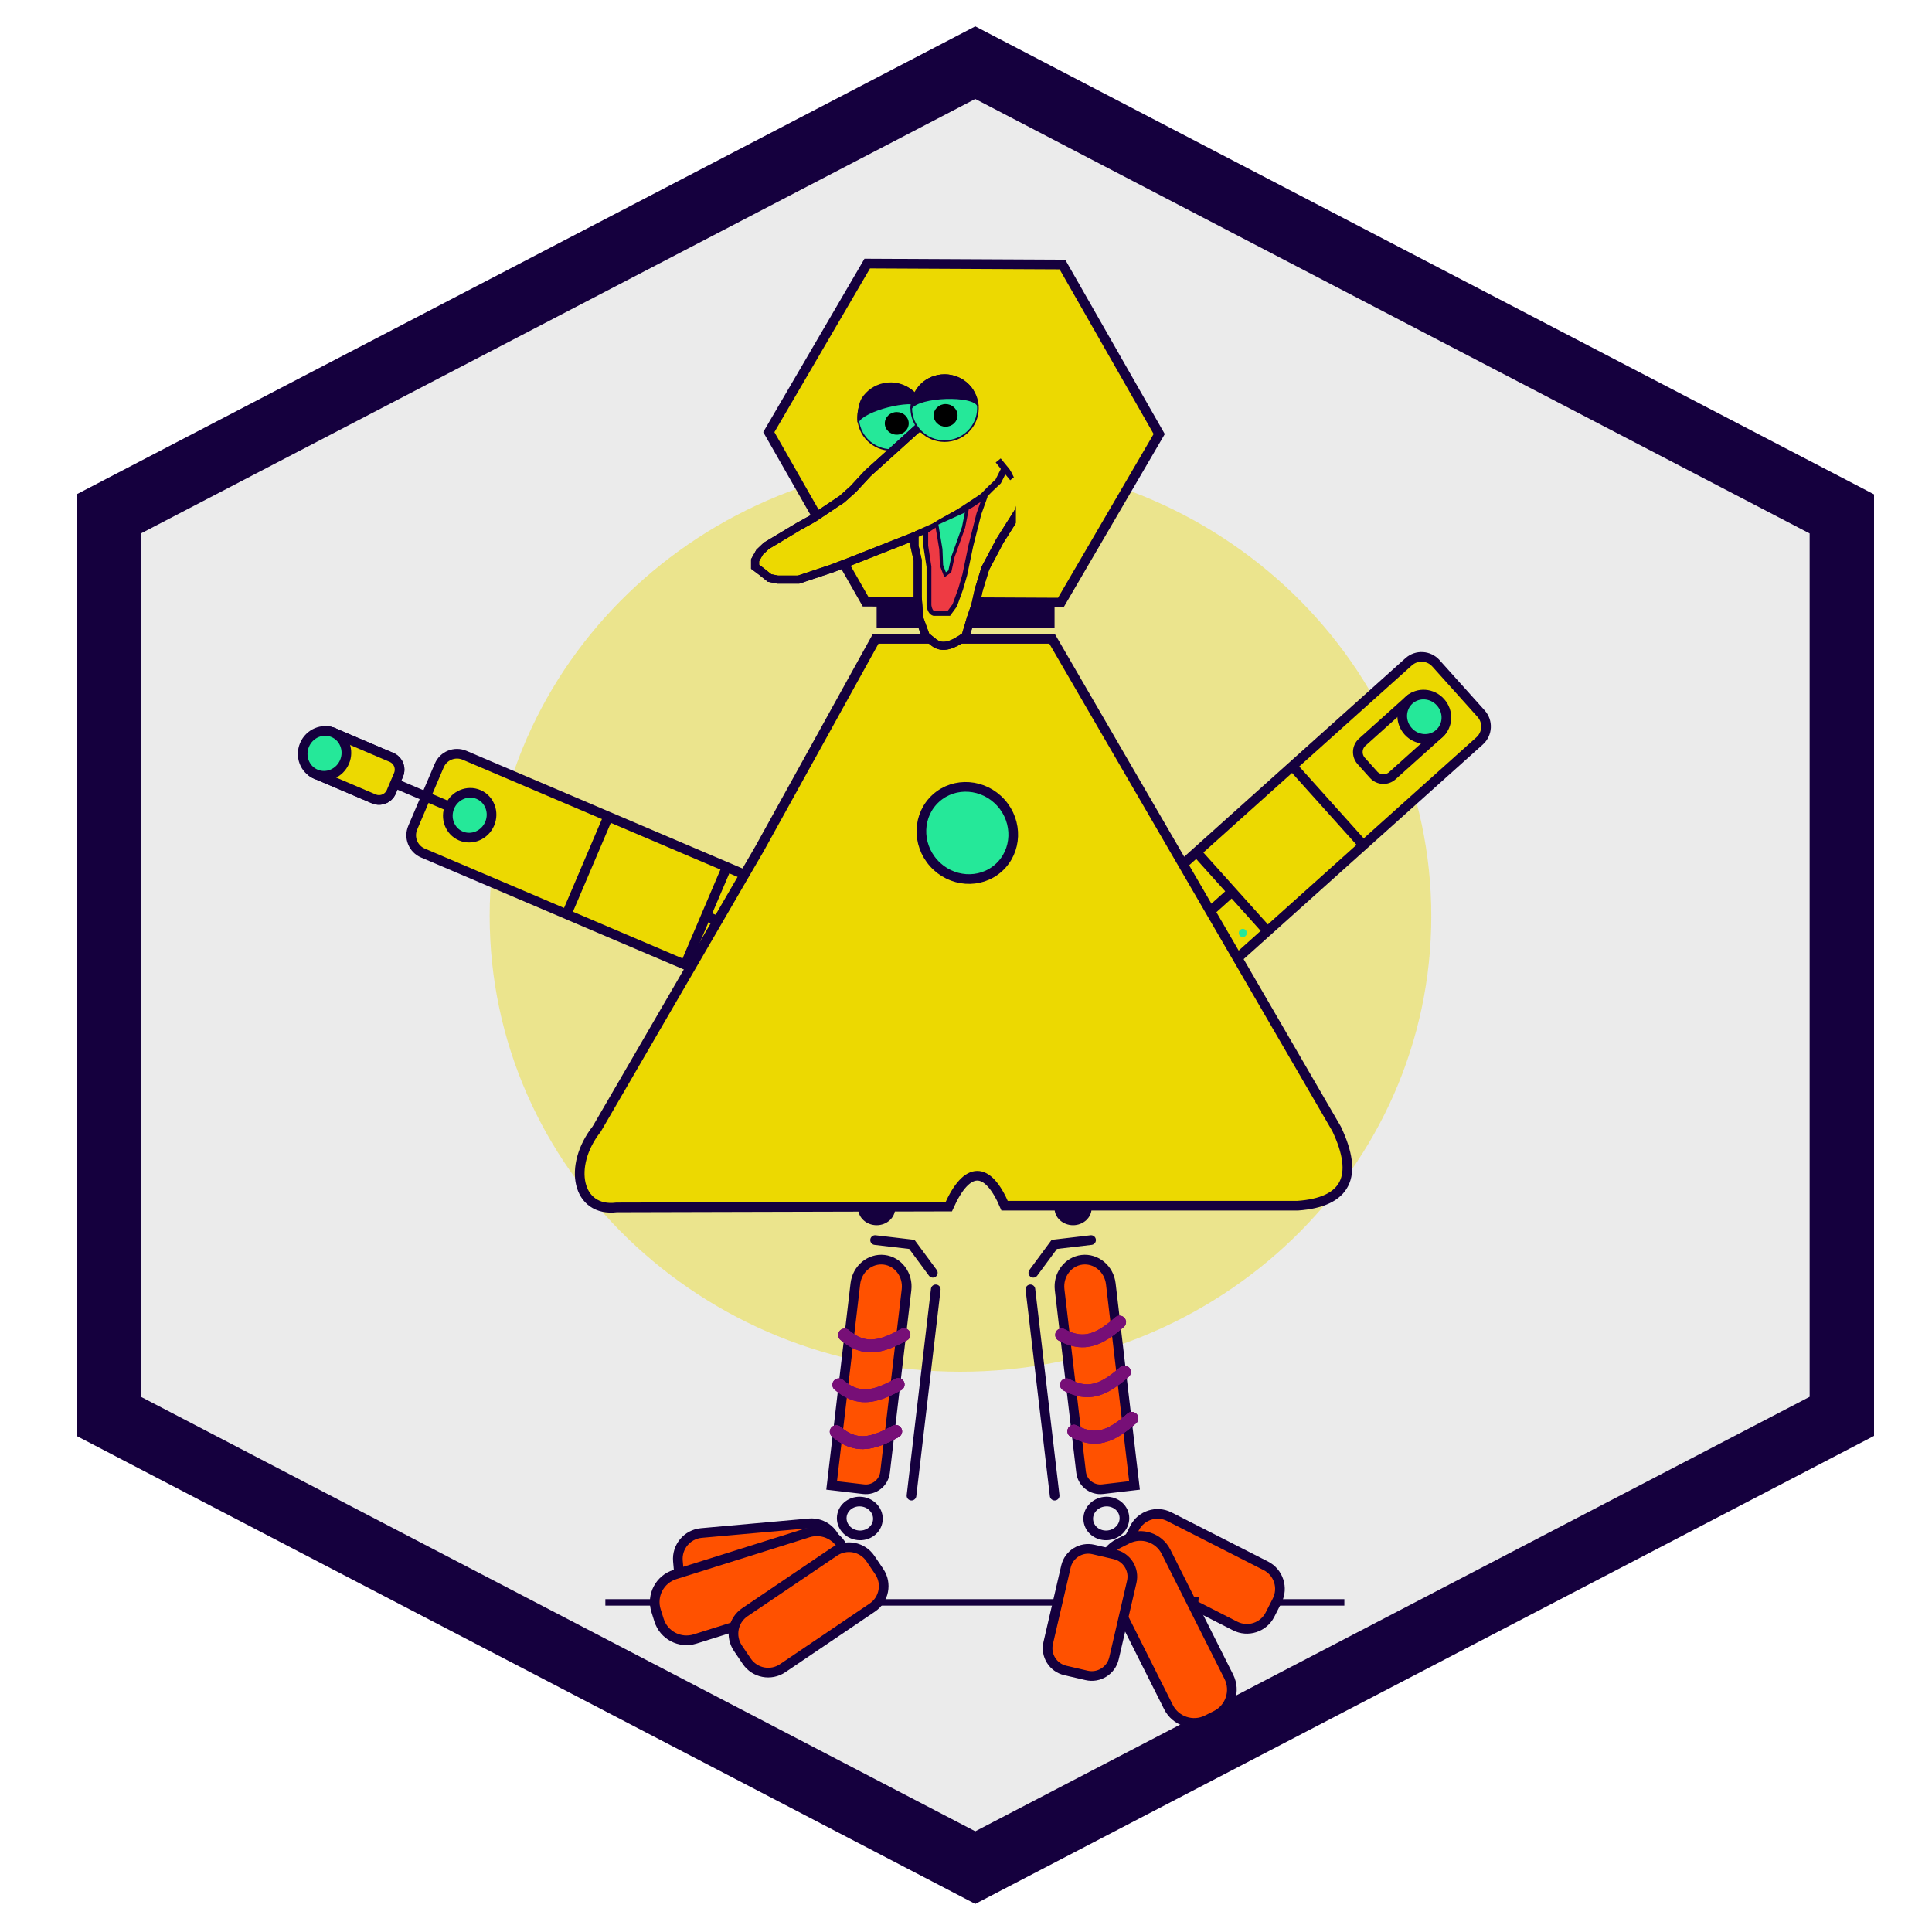
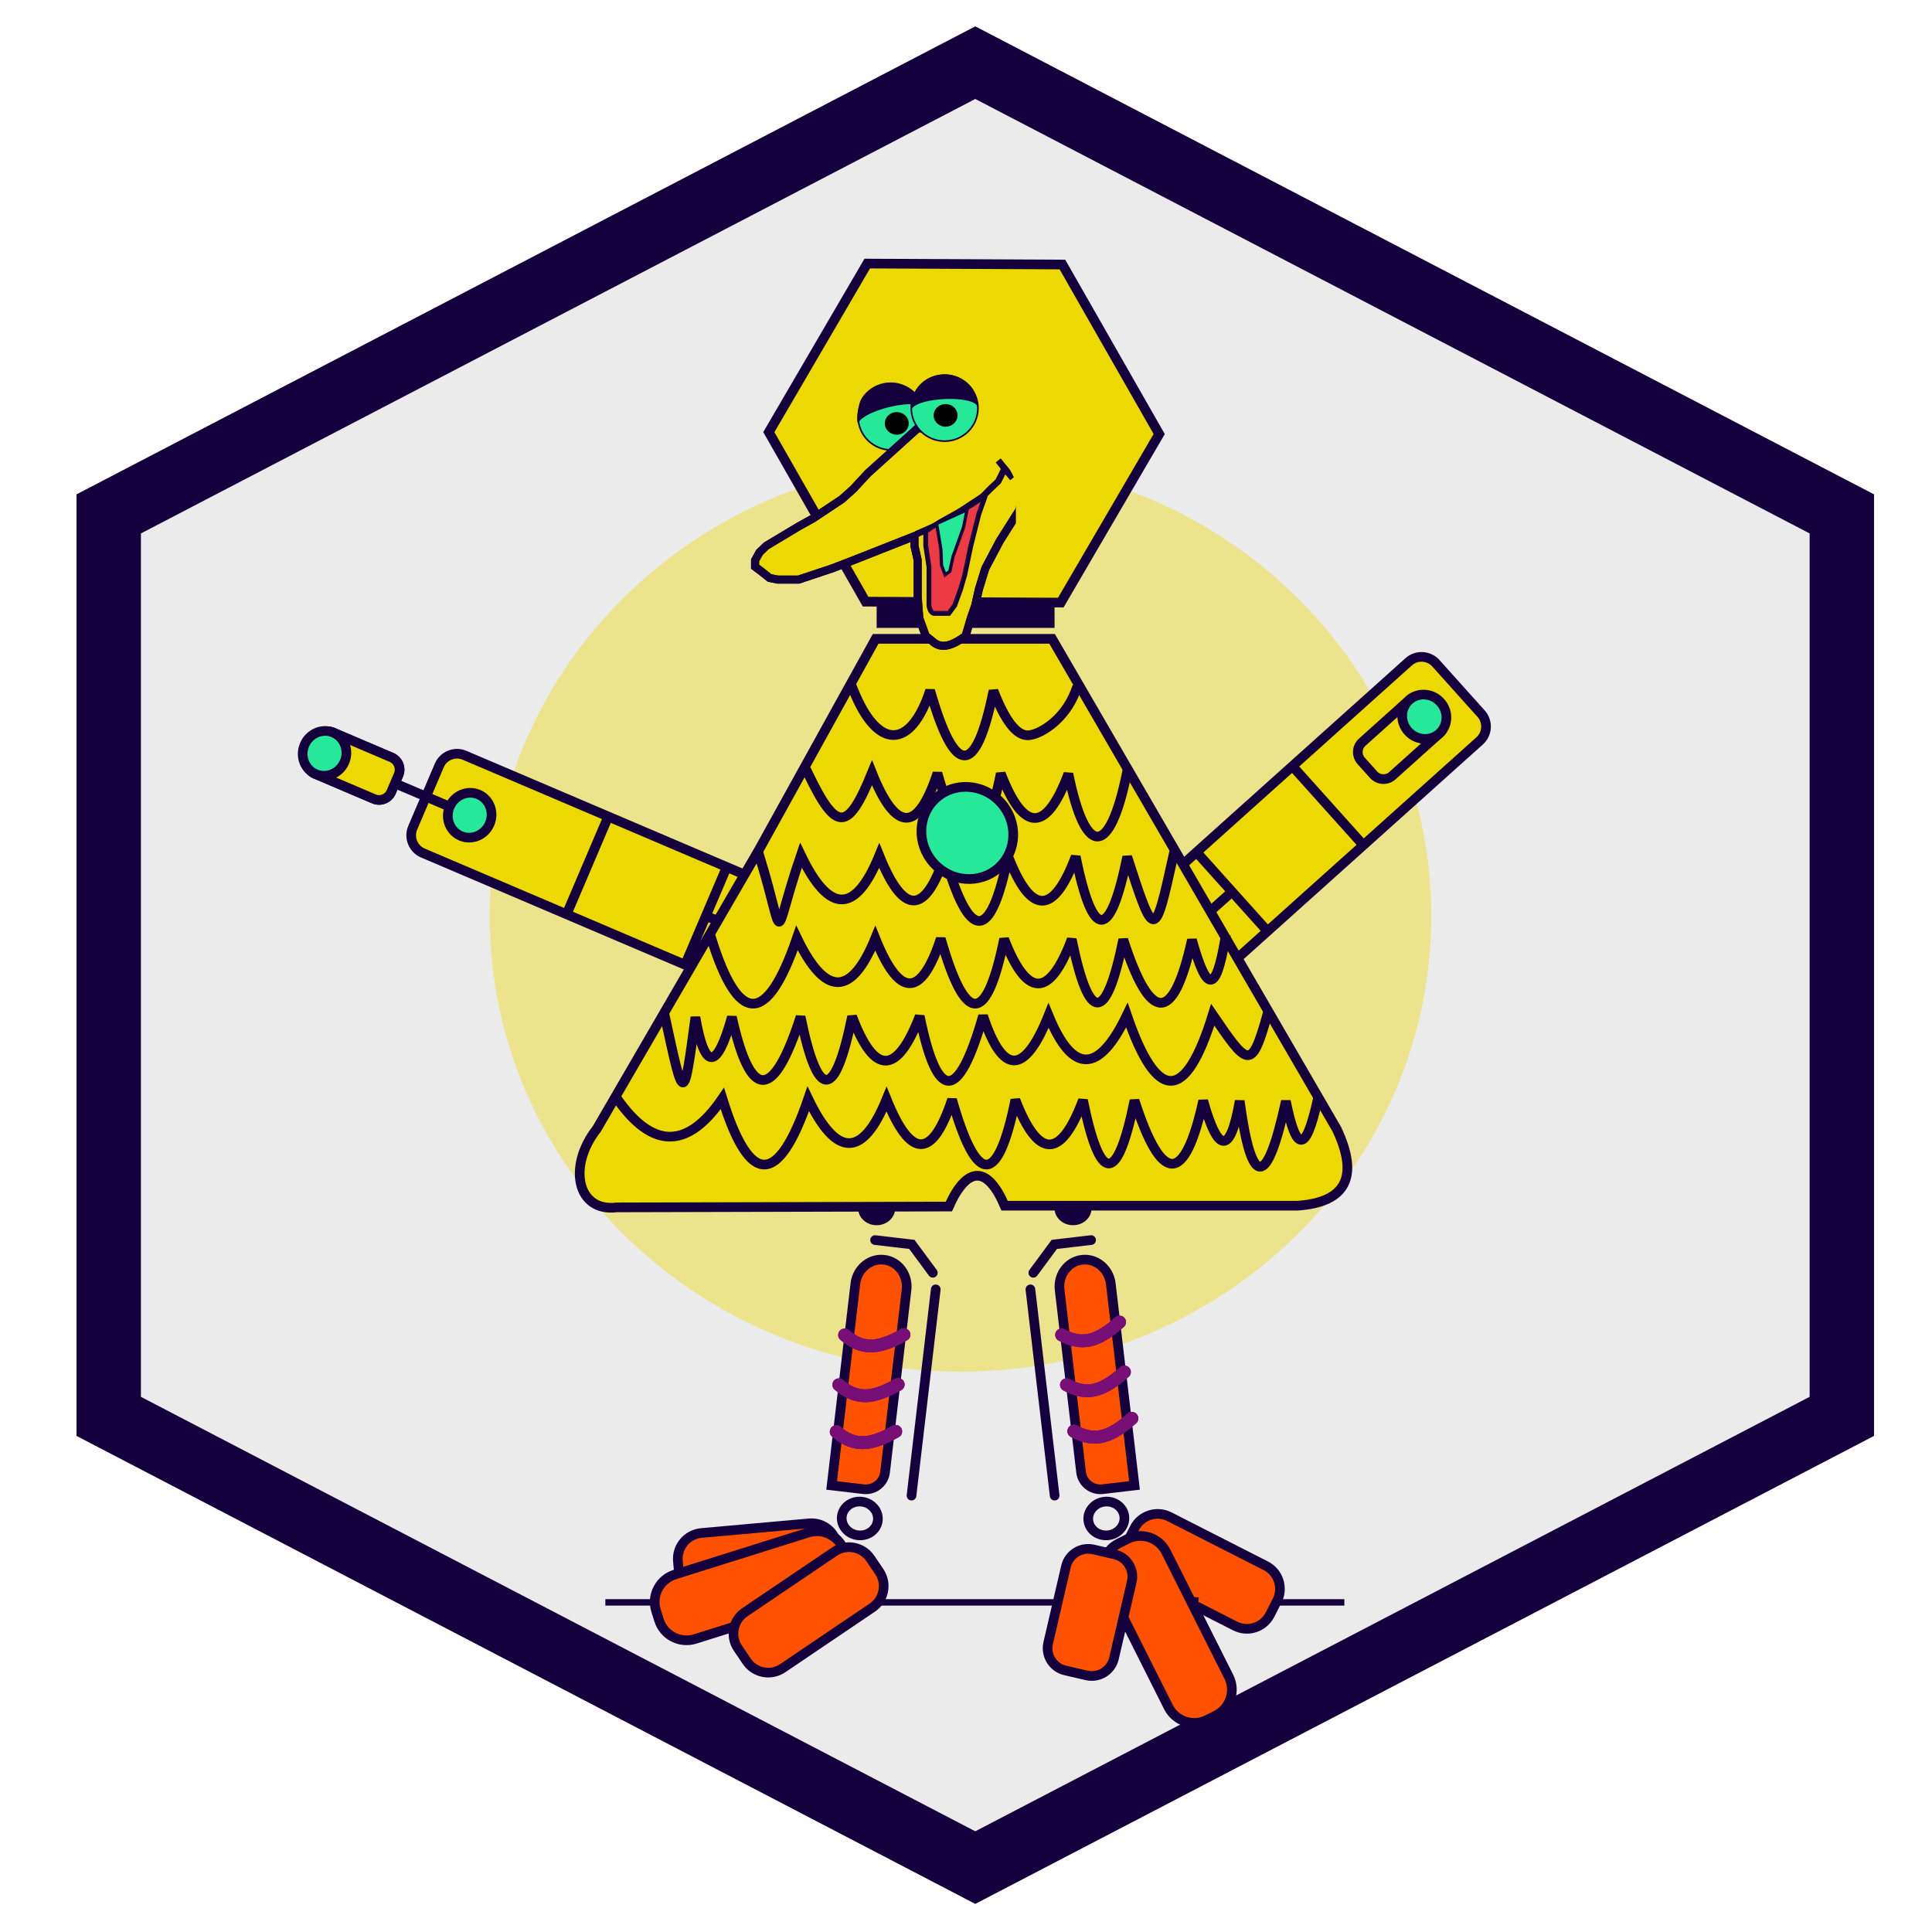
- <svg xmlns="http://www.w3.org/2000/svg" xmlns:xlink="http://www.w3.org/1999/xlink" style="isolation:isolate" viewBox="0 0 1200 1200" width="1200px" height="1200px">
+ <svg xmlns="http://www.w3.org/2000/svg" style="isolation:isolate" viewBox="0 0 1200 1200" width="1200px" height="1200px">
  <defs>
-     <clipPath id="_clipPath_kTmT3AZp4fX9trFDiCsmcB6bzBsvatkz">
+     <clipPath id="_clipPath_ABWI3MBBAY6SS2dbpEZYNhUqkElukfye">
      <rect width="1200" height="1200" />
    </clipPath>
  </defs>
-   <g clip-path="url(#_clipPath_kTmT3AZp4fX9trFDiCsmcB6bzBsvatkz)">
+   <g clip-path="url(#_clipPath_ABWI3MBBAY6SS2dbpEZYNhUqkElukfye)">
    <polygon points="1144,879.73,605.763,1160,67.525,879.73,67.525,319.19,605.763,38.92,1144,319.19" fill="rgb(235,235,235)" vector-effect="non-scaling-stroke" stroke-width="40" stroke="rgb(21,0,62)" stroke-linejoin="miter" stroke-linecap="square" stroke-miterlimit="3" />
    <g opacity="0.4">
      <ellipse vector-effect="non-scaling-stroke" cx="596.571" cy="569" rx="272.429" ry="263" fill="rgb(236,217,1)" stroke-width="40" stroke="rgb(236,217,1)" stroke-linejoin="miter" stroke-linecap="round" stroke-miterlimit="3" />
    </g>
    <line x1="378" y1="995.271" x2="833" y2="995.271" vector-effect="non-scaling-stroke" stroke-width="4" stroke="rgb(21,0,62)" stroke-linejoin="miter" stroke-linecap="square" stroke-miterlimit="3" />
    <g>
      <path d="M 698.138 642.282 L 670.06 610.99 C 665.645 606.069 666.055 598.489 670.976 594.074 L 874.946 411.056 C 879.867 406.641 887.447 407.051 891.862 411.972 L 919.94 443.265 C 924.355 448.185 923.945 455.765 919.024 460.18 L 715.054 643.198 C 710.133 647.613 702.553 647.203 698.138 642.282 Z" style="stroke:none;fill:#ECD901;stroke-miterlimit:10;" />
      <path d="M 698.138 642.282 L 670.06 610.99 C 665.645 606.069 666.055 598.489 670.976 594.074 L 874.946 411.056 C 879.867 406.641 887.447 407.051 891.862 411.972 L 919.94 443.265 C 924.355 448.185 923.945 455.765 919.024 460.18 L 715.054 643.198 C 710.133 647.613 702.553 647.203 698.138 642.282 Z" style="fill:none;stroke:#15003E;stroke-width:6;stroke-linecap:square;stroke-miterlimit:2;" />
      <line x1="846.143" y1="524.231" x2="803.401" y2="476.596" vector-effect="non-scaling-stroke" stroke-width="6" stroke="rgb(21,0,62)" stroke-linejoin="miter" stroke-linecap="square" stroke-miterlimit="3" />
      <line x1="786.599" y1="577.658" x2="743.857" y2="530.023" vector-effect="non-scaling-stroke" stroke-width="6" stroke="rgb(21,0,62)" stroke-linejoin="miter" stroke-linecap="square" stroke-miterlimit="3" />
      <line x1="684.843" y1="625.968" x2="764.484" y2="554.509" vector-effect="non-scaling-stroke" stroke-width="6" stroke="rgb(21,0,62)" stroke-linejoin="miter" stroke-linecap="square" stroke-miterlimit="3" />
      <g>
        <path d="M 853.139 481.176 L 845.477 472.637 C 842.431 469.242 842.714 464.013 846.109 460.967 L 875.488 434.606 C 878.883 431.56 884.112 431.843 887.158 435.238 L 894.82 443.777 C 897.866 447.171 897.582 452.4 894.188 455.446 L 864.809 481.808 C 861.414 484.854 856.185 484.571 853.139 481.176 Z" style="stroke:none;fill:#ECD901;stroke-linecap:square;stroke-miterlimit:2;" />
        <path d="M 853.139 481.176 L 845.477 472.637 C 842.431 469.242 842.714 464.013 846.109 460.967 L 875.488 434.606 C 878.883 431.56 884.112 431.843 887.158 435.238 L 894.82 443.777 C 897.866 447.171 897.582 452.4 894.188 455.446 L 864.809 481.808 C 861.414 484.854 856.185 484.571 853.139 481.176 Z" style="fill:none;stroke:#15003E;stroke-width:6;stroke-linecap:square;stroke-miterlimit:2;" />
        <path d=" M 894.012 455.604 C 888.466 460.58 879.774 459.951 874.614 454.2 C 869.454 448.449 869.767 439.74 875.312 434.764 C 880.858 429.788 889.55 430.417 894.71 436.168 C 899.871 441.919 899.558 450.628 894.012 455.604 Z " fill="rgb(37,232,153)" vector-effect="non-scaling-stroke" stroke-width="6" stroke="rgb(21,0,62)" stroke-linejoin="miter" stroke-linecap="square" stroke-miterlimit="3" />
      </g>
    </g>
    <g>
      <path d="M 546.977 592.285 L 530.493 630.962 C 527.901 637.044 520.858 639.877 514.777 637.285 L 262.676 529.838 C 256.594 527.246 253.761 520.204 256.353 514.122 L 272.837 475.446 C 275.429 469.364 282.472 466.531 288.553 469.123 L 540.654 576.569 C 546.736 579.161 549.569 586.203 546.977 592.285 Z" style="stroke:none;fill:#ECD901;stroke-linecap:square;stroke-miterlimit:2;" />
      <path d="M 546.977 592.285 L 530.493 630.962 C 527.901 637.044 520.858 639.877 514.777 637.285 L 262.676 529.838 C 256.594 527.246 253.761 520.204 256.353 514.122 L 272.837 475.446 C 275.429 469.364 282.472 466.531 288.553 469.123 L 540.654 576.569 C 546.736 579.161 549.569 586.203 546.977 592.285 Z" style="fill:none;stroke:#15003E;stroke-width:6;stroke-linecap:square;stroke-miterlimit:2;" />
      <line x1="377.414" y1="508.083" x2="352.321" y2="566.958" vector-effect="non-scaling-stroke" stroke-width="6" stroke="rgb(21,0,62)" stroke-linejoin="miter" stroke-linecap="square" stroke-miterlimit="3" />
      <line x1="451.009" y1="539.449" x2="425.916" y2="598.325" vector-effect="non-scaling-stroke" stroke-width="6" stroke="rgb(21,0,62)" stroke-linejoin="miter" stroke-linecap="square" stroke-miterlimit="3" />
      <line x1="537.815" y1="611.231" x2="439.382" y2="569.279" vector-effect="non-scaling-stroke" stroke-width="6" stroke="rgb(21,0,62)" stroke-linejoin="miter" stroke-linecap="square" stroke-miterlimit="3" />
      <line x1="285.754" y1="503.802" x2="240.677" y2="484.59" vector-effect="non-scaling-stroke" stroke-width="6" stroke="rgb(21,0,62)" stroke-linejoin="miter" stroke-linecap="square" stroke-miterlimit="3" />
      <path d="M 247.526 481.273 L 243.028 491.827 C 241.239 496.023 236.381 497.977 232.185 496.189 L 195.874 480.713 C 191.678 478.925 189.723 474.066 191.512 469.871 L 196.009 459.317 C 197.798 455.121 202.656 453.167 206.852 454.955 L 243.164 470.431 C 247.359 472.219 249.314 477.078 247.526 481.273 Z" style="stroke:none;fill:#E32F2F;stroke-linecap:square;stroke-miterlimit:2;" />
      <path d="M 247.526 481.273 L 243.028 491.827 C 241.239 496.023 236.381 497.977 232.185 496.189 L 195.874 480.713 C 191.678 478.925 189.723 474.066 191.512 469.871 L 196.009 459.317 C 197.798 455.121 202.656 453.167 206.852 454.955 L 243.164 470.431 C 247.359 472.219 249.314 477.078 247.526 481.273 Z" style="fill:none;stroke:#15003E;stroke-width:6;stroke-linecap:square;stroke-miterlimit:2;" />
      <path d="M 247.526 481.273 L 243.028 491.827 C 241.239 496.023 236.381 497.977 232.185 496.189 L 195.874 480.713 C 191.678 478.925 189.723 474.066 191.512 469.871 L 196.009 459.317 C 197.798 455.121 202.656 453.167 206.852 454.955 L 243.164 470.431 C 247.359 472.219 249.314 477.078 247.526 481.273 Z" style="stroke:none;fill:#ECD901;stroke-linecap:square;stroke-miterlimit:2;" />
      <path d="M 247.526 481.273 L 243.028 491.827 C 241.239 496.023 236.381 497.977 232.185 496.189 L 195.874 480.713 C 191.678 478.925 189.723 474.066 191.512 469.871 L 196.009 459.317 C 197.798 455.121 202.656 453.167 206.852 454.955 L 243.164 470.431 C 247.359 472.219 249.314 477.078 247.526 481.273 Z" style="fill:none;stroke:#15003E;stroke-width:6;stroke-linecap:square;stroke-miterlimit:2;" />
      <path d=" M 207.069 455.047 C 213.923 457.969 217.029 466.111 213.999 473.22 C 210.969 480.328 202.945 483.727 196.091 480.806 C 189.237 477.884 186.131 469.742 189.161 462.633 C 192.19 455.525 200.215 452.126 207.069 455.047 Z " fill="rgb(37,232,153)" vector-effect="non-scaling-stroke" stroke-width="6" stroke="rgb(21,0,62)" stroke-linejoin="miter" stroke-linecap="square" stroke-miterlimit="3" />
      <path d=" M 297.222 493.471 C 304.077 496.393 307.182 504.535 304.152 511.643 C 301.123 518.751 293.098 522.151 286.244 519.229 C 279.39 516.308 276.285 508.165 279.314 501.057 C 282.344 493.949 290.368 490.55 297.222 493.471 Z " fill="rgb(37,232,153)" vector-effect="non-scaling-stroke" stroke-width="6" stroke="rgb(21,0,62)" stroke-linejoin="miter" stroke-linecap="square" stroke-miterlimit="3" />
    </g>
    <ellipse vector-effect="non-scaling-stroke" cx="447.439" cy="579.049" rx="2.5" ry="2.574" fill="rgb(37,232,153)" />
-     <ellipse vector-effect="non-scaling-stroke" cx="771.939" cy="579.475" rx="2.5" ry="2.574" fill="rgb(37,232,153)" />
    <ellipse vector-effect="non-scaling-stroke" cx="544.5" cy="750.5" rx="11.5" ry="10.5" fill="rgb(21,0,62)" />
    <ellipse vector-effect="non-scaling-stroke" cx="666.5" cy="750.5" rx="11.5" ry="10.5" fill="rgb(21,0,62)" />
    <path d=" M 830.212 701.21 C 844.222 730.816 836.162 746.718 806.001 748.884 L 624 748.884 C 613.333 724 600.667 724 589.334 749.409 L 383 749.935 C 358.411 752.978 352.466 724.32 370.665 701.21 L 471.79 527.127 L 543.877 396.8 L 599.749 396.8 L 653.479 396.8 L 728.783 526.507 L 830.212 701.21 Z " fill="rgb(236,217,1)" vector-effect="non-scaling-stroke" stroke-width="6" stroke="rgb(21,0,62)" stroke-linejoin="miter" stroke-linecap="square" stroke-miterlimit="3" />
+     <path d=" M 383 682 C 405.11 713.9 427.01 714.01 448.671 682.301 C 465.556 736.929 483.342 737.021 501.997 682.546 C 519.557 719.077 535.789 719.161 550.663 682.769 C 565.556 719.904 579.122 719.976 591.332 682.955 C 606.666 736.733 619.788 736.803 630.668 683.136 C 637.773 701.548 644.828 710.772 651.83 710.806 C 658.832 710.839 665.781 701.681 672.673 683.328 C 683.333 735.731 694.008 735.79 704.669 683.475 C 721.557 735.864 735.788 735.939 747.335 683.67 C 756.666 716.964 764.232 717.009 770.001 683.774 C 777.331 738.254 786.899 738.307 798.673 683.906 C 805.152 716 811.008 716.041 818.212 684" fill="none" vector-effect="non-scaling-stroke" stroke-width="6" stroke="rgb(21,0,62)" stroke-linejoin="miter" stroke-linecap="square" stroke-miterlimit="3" />
+     <path d=" M 441.671 582.35 C 458.556 636.978 476.342 637.07 494.997 582.594 C 512.557 619.126 528.789 619.21 543.663 582.818 C 558.556 619.953 572.122 620.025 584.332 583.004 C 599.666 636.781 612.788 636.852 623.668 583.184 C 630.773 601.596 637.828 610.821 644.83 610.854 C 651.832 610.888 658.781 601.73 665.673 583.377 C 676.333 635.779 687.008 635.838 697.669 583.524 C 714.557 635.913 728.788 635.988 740.335 583.719 C 749.666 617.013 755.161 616.758 760.931 583.524" fill="none" vector-effect="non-scaling-stroke" stroke-width="6" stroke="rgb(21,0,62)" stroke-linejoin="miter" stroke-linecap="square" stroke-miterlimit="3" />
+     <path d=" M 471.79 531.993 C 488.675 586.621 478.807 585.686 497.462 531.21 C 515.021 567.742 531.253 567.826 546.128 531.434 C 561.021 568.569 574.587 568.641 586.797 531.62 C 602.131 585.397 615.253 585.468 626.132 531.8 C 633.237 550.212 640.293 559.437 647.295 559.47 C 654.297 559.504 661.246 550.346 668.138 531.993 C 678.797 584.395 689.473 584.454 700.134 532.14 C 717.021 584.528 717.237 583.702 728.783 531.434" fill="none" vector-effect="non-scaling-stroke" stroke-width="6" stroke="rgb(21,0,62)" stroke-linejoin="miter" stroke-linecap="square" stroke-miterlimit="3" />
+     <path d=" M 501.997 480.609 C 519.557 517.14 526.718 516.442 541.593 480.049 C 556.485 517.185 570.052 517.257 582.262 480.236 C 597.596 534.013 610.718 534.083 621.597 480.416 C 628.702 498.828 635.758 508.053 642.76 508.086 C 649.762 508.12 656.711 498.962 663.602 480.609 C 674.262 533.011 689.272 532.364 699.933 480.049" fill="none" vector-effect="non-scaling-stroke" stroke-width="6" stroke="rgb(21,0,62)" stroke-linejoin="miter" stroke-linecap="square" stroke-miterlimit="3" />
+     <path d=" M 530.057 428.665 C 544.95 465.8 565.517 465.873 577.726 428.852 C 593.061 482.629 606.182 482.699 617.062 429.032 C 624.167 447.444 631.222 456.669 638.224 456.702 C 645.227 456.736 661.175 447.578 668.067 429.225" fill="none" vector-effect="non-scaling-stroke" stroke-width="6" stroke="rgb(21,0,62)" stroke-linejoin="miter" stroke-linecap="square" stroke-miterlimit="3" />
+     <path d=" M 787 630.769 C 777.333 665.333 774.92 662.01 753.259 630.301 C 736.374 684.929 718.588 685.021 699.933 630.546 C 682.374 667.077 666.142 667.161 651.267 630.769 C 636.374 667.904 622.808 667.976 610.598 630.955 C 595.264 684.733 582.142 684.803 571.263 631.136 C 564.158 649.548 557.102 658.772 550.1 658.806 C 543.098 658.839 536.149 649.681 529.257 631.328 C 518.598 683.731 507.922 683.789 497.261 631.475 C 480.374 683.864 466.142 683.939 454.595 631.67 C 445.264 664.964 437.699 665.009 431.929 631.774 C 424.599 686.254 424.775 685.73 413 631.328" fill="none" vector-effect="non-scaling-stroke" stroke-width="6" stroke="rgb(21,0,62)" stroke-linejoin="miter" stroke-linecap="square" stroke-miterlimit="3" />
    <path d=" M 620.258 539.023 C 608.731 549.366 590.665 548.058 579.94 536.105 C 569.214 524.151 569.864 506.05 581.391 495.707 C 592.917 485.365 610.983 486.673 621.709 498.626 C 632.434 510.579 631.784 528.681 620.258 539.023 Z " fill="rgb(37,232,153)" vector-effect="non-scaling-stroke" stroke-width="6" stroke="rgb(21,0,62)" stroke-linejoin="miter" stroke-linecap="square" stroke-miterlimit="3" />
    <g>
      <g>
        <g>
          <path d="M 672.074 782.473 L 672.074 782.473 C 680.845 781.442 688.848 788.118 689.936 797.372 L 704.662 922.627 L 684.857 924.955 C 678.247 925.732 672.25 920.997 671.473 914.387 L 658.155 801.108 C 657.067 791.854 663.304 783.504 672.074 782.473 Z" style="stroke:none;fill:#FF5100;stroke-linecap:square;stroke-miterlimit:2;" />
          <path d="M 672.074 782.473 L 672.074 782.473 C 680.845 781.442 688.848 788.118 689.936 797.372 L 704.662 922.627 L 684.857 924.955 C 678.247 925.732 672.25 920.997 671.473 914.387 L 658.155 801.108 C 657.067 791.854 663.304 783.504 672.074 782.473 Z" style="fill:none;stroke:#15003E;stroke-width:6;stroke-linecap:square;stroke-miterlimit:2;" />
          <g>
            <path d=" M 667 888.95 C 677.521 894.593 685.599 893.5 694.667 887.505 C 697.33 885.744 700.079 883.56 703 881" fill="none" vector-effect="non-scaling-stroke" stroke-width="8" stroke="rgb(119,15,119)" stroke-linejoin="miter" stroke-linecap="round" stroke-miterlimit="3" />
            <path d=" M 667 888.95 C 677.521 894.593 685.599 893.5 694.667 887.505 C 697.33 885.744 700.079 883.56 703 881" fill="none" vector-effect="non-scaling-stroke" stroke-width="8" stroke="rgb(119,15,119)" stroke-linejoin="miter" stroke-linecap="round" stroke-miterlimit="3" />
            <path d=" M 667 888.95 C 677.521 894.593 685.599 893.5 694.667 887.505 C 697.33 885.744 700.079 883.56 703 881" fill="none" vector-effect="non-scaling-stroke" stroke-width="8" stroke="rgb(119,15,119)" stroke-linejoin="miter" stroke-linecap="round" stroke-miterlimit="3" />
            <path d=" M 659.4 829.128 C 669.921 834.771 677.999 833.678 687.066 827.683 C 689.73 825.922 692.479 823.739 695.4 821.178" fill="none" vector-effect="non-scaling-stroke" stroke-width="8" stroke="rgb(119,15,119)" stroke-linejoin="miter" stroke-linecap="round" stroke-miterlimit="3" />
            <path d=" M 659.4 829.128 C 669.921 834.771 677.999 833.678 687.066 827.683 C 689.73 825.922 692.479 823.739 695.4 821.178" fill="none" vector-effect="non-scaling-stroke" stroke-width="8" stroke="rgb(119,15,119)" stroke-linejoin="miter" stroke-linecap="round" stroke-miterlimit="3" />
            <path d=" M 662.4 860.128 C 672.921 865.771 680.999 864.678 690.066 858.683 C 692.73 856.922 695.479 854.739 698.4 852.178" fill="none" vector-effect="non-scaling-stroke" stroke-width="8" stroke="rgb(119,15,119)" stroke-linejoin="miter" stroke-linecap="round" stroke-miterlimit="3" />
            <path d=" M 662.4 860.128 C 672.921 865.771 680.999 864.678 690.066 858.683 C 692.73 856.922 695.479 854.739 698.4 852.178" fill="none" vector-effect="non-scaling-stroke" stroke-width="8" stroke="rgb(119,15,119)" stroke-linejoin="miter" stroke-linecap="round" stroke-miterlimit="3" />
          </g>
          <path d=" M 677.684 770.234 L 654.841 772.92 L 641.812 790.562" fill="none" vector-effect="non-scaling-stroke" stroke-width="6" stroke="rgb(21,0,62)" stroke-linejoin="miter" stroke-linecap="round" stroke-miterlimit="3" />
          <line x1="640" y1="800.844" x2="655.062" y2="928.961" vector-effect="non-scaling-stroke" stroke-width="6" stroke="rgb(21,0,62)" stroke-linejoin="miter" stroke-linecap="round" stroke-miterlimit="3" />
          <path d=" M 698.332 941.836 C 697.655 936.081 692.099 931.996 685.933 932.721 C 679.766 933.446 675.309 938.708 675.986 944.463 C 676.662 950.219 682.218 954.303 688.385 953.578 C 694.551 952.853 699.008 947.592 698.332 941.836 Z " fill="rgb(235,235,235)" vector-effect="non-scaling-stroke" stroke-width="6" stroke="rgb(21,0,62)" stroke-linejoin="miter" stroke-linecap="square" stroke-miterlimit="3" />
        </g>
        <g>
          <path d="M 786.21 972.543 L 726.319 942.063 C 718.408 938.036 708.716 941.191 704.69 949.102 L 700.249 957.827 C 696.223 965.738 699.377 975.43 707.288 979.457 L 767.179 1009.937 C 775.09 1013.964 784.782 1010.809 788.809 1002.898 L 793.249 994.173 C 797.275 986.262 794.121 976.57 786.21 972.543 Z" style="stroke:none;fill:#FF5100;stroke-linecap:square;stroke-miterlimit:2;" />
          <path d="M 786.21 972.543 L 726.319 942.063 C 718.408 938.036 708.716 941.191 704.69 949.102 L 700.249 957.827 C 696.223 965.738 699.377 975.43 707.288 979.457 L 767.179 1009.937 C 775.09 1013.964 784.782 1010.809 788.809 1002.898 L 793.249 994.173 C 797.275 986.262 794.121 976.57 786.21 972.543 Z" style="fill:none;stroke:#15003E;stroke-width:6;stroke-linecap:round;stroke-miterlimit:2;" />
          <g>
            <line x1="741.289" y1="994.91" x2="727.345" y2="993.661" vector-effect="non-scaling-stroke" stroke-width="6" stroke="rgb(21,0,62)" stroke-linejoin="miter" stroke-linecap="square" stroke-miterlimit="3" />
          </g>
        </g>
        <g>
          <path d="M 763.24 1041.456 L 724.253 963.846 C 719.827 955.036 709.081 951.477 700.271 955.903 L 694.704 958.699 C 685.894 963.125 682.334 973.871 686.76 982.681 L 725.747 1060.291 C 730.173 1069.101 740.919 1072.661 749.729 1068.235 L 755.296 1065.438 C 764.106 1061.013 767.666 1050.267 763.24 1041.456 Z" style="stroke:none;fill:#FF5100;stroke-linecap:round;stroke-miterlimit:2;" />
          <path d="M 763.24 1041.456 L 724.253 963.846 C 719.827 955.036 709.081 951.477 700.271 955.903 L 694.704 958.699 C 685.894 963.125 682.334 973.871 686.76 982.681 L 725.747 1060.291 C 730.173 1069.101 740.919 1072.661 749.729 1068.235 L 755.296 1065.438 C 764.106 1061.013 767.666 1050.267 763.24 1041.456 Z" style="fill:none;stroke:#15003E;stroke-width:6;stroke-linecap:round;stroke-miterlimit:2;" />
        </g>
        <g>
          <path d="M 691.916 1030.023 L 702.955 982.476 C 704.723 974.857 699.973 967.234 692.354 965.465 L 679.094 962.387 C 671.475 960.618 663.852 965.368 662.084 972.988 L 651.045 1020.535 C 649.277 1028.155 654.027 1035.777 661.646 1037.546 L 674.906 1040.624 C 682.525 1042.393 690.148 1037.643 691.916 1030.023 Z" style="stroke:none;fill:#FF5100;stroke-linecap:round;stroke-miterlimit:2;" />
          <path d="M 691.916 1030.023 L 702.955 982.476 C 704.723 974.857 699.973 967.234 692.354 965.465 L 679.094 962.387 C 671.475 960.618 663.852 965.368 662.084 972.988 L 651.045 1020.535 C 649.277 1028.155 654.027 1035.777 661.646 1037.546 L 674.906 1040.624 C 682.525 1042.393 690.148 1037.643 691.916 1030.023 Z" style="fill:none;stroke:#15003E;stroke-width:6;stroke-linecap:round;stroke-miterlimit:2;" />
        </g>
      </g>
      <g>
        <g>
          <path d="M 549.139 782.473 L 549.139 782.473 C 540.369 781.442 532.365 788.118 531.277 797.372 L 516.552 922.627 L 536.356 924.955 C 542.966 925.732 548.964 920.997 549.741 914.387 L 563.059 801.108 C 564.147 791.854 557.909 783.504 549.139 782.473 Z" style="stroke:none;fill:#FF5100;stroke-linecap:round;stroke-miterlimit:2;" />
          <path d="M 549.139 782.473 L 549.139 782.473 C 540.369 781.442 532.365 788.118 531.277 797.372 L 516.552 922.627 L 536.356 924.955 C 542.966 925.732 548.964 920.997 549.741 914.387 L 563.059 801.108 C 564.147 791.854 557.909 783.504 549.139 782.473 Z" style="fill:none;stroke:#15003E;stroke-width:6;stroke-linecap:square;stroke-miterlimit:2;" />
          <g>
            <path d=" M 519.431 889.271 C 528.528 897.003 536.654 897.635 546.781 893.684 C 549.756 892.524 552.903 890.968 556.298 889.081" fill="none" vector-effect="non-scaling-stroke" stroke-width="8" stroke="rgb(119,15,119)" stroke-linejoin="miter" stroke-linecap="round" stroke-miterlimit="3" />
            <path d=" M 519.431 889.271 C 528.528 897.003 536.654 897.635 546.781 893.684 C 549.756 892.524 552.903 890.968 556.298 889.081" fill="none" vector-effect="non-scaling-stroke" stroke-width="8" stroke="rgb(119,15,119)" stroke-linejoin="miter" stroke-linecap="round" stroke-miterlimit="3" />
            <path d=" M 519.431 889.271 C 528.528 897.003 536.654 897.635 546.781 893.684 C 549.756 892.524 552.903 890.968 556.298 889.081" fill="none" vector-effect="non-scaling-stroke" stroke-width="8" stroke="rgb(119,15,119)" stroke-linejoin="miter" stroke-linecap="round" stroke-miterlimit="3" />
            <path d=" M 524.599 829.19 C 533.696 836.922 541.823 837.555 551.949 833.604 C 554.924 832.443 558.071 830.888 561.466 829" fill="none" vector-effect="non-scaling-stroke" stroke-width="8" stroke="rgb(119,15,119)" stroke-linejoin="miter" stroke-linecap="round" stroke-miterlimit="3" />
            <path d=" M 524.599 829.19 C 533.696 836.922 541.823 837.555 551.949 833.604 C 554.924 832.443 558.071 830.888 561.466 829" fill="none" vector-effect="non-scaling-stroke" stroke-width="8" stroke="rgb(119,15,119)" stroke-linejoin="miter" stroke-linecap="round" stroke-miterlimit="3" />
            <path d=" M 521.003 860.127 C 530.1 867.859 538.227 868.491 548.354 864.54 C 551.328 863.38 554.475 861.824 557.87 859.937" fill="none" vector-effect="non-scaling-stroke" stroke-width="8" stroke="rgb(119,15,119)" stroke-linejoin="miter" stroke-linecap="round" stroke-miterlimit="3" />
            <path d=" M 521.003 860.127 C 530.1 867.859 538.227 868.491 548.354 864.54 C 551.328 863.38 554.475 861.824 557.87 859.937" fill="none" vector-effect="non-scaling-stroke" stroke-width="8" stroke="rgb(119,15,119)" stroke-linejoin="miter" stroke-linecap="round" stroke-miterlimit="3" />
          </g>
          <path d=" M 543.53 770.234 L 566.373 772.92 L 579.402 790.562" fill="none" vector-effect="non-scaling-stroke" stroke-width="6" stroke="rgb(21,0,62)" stroke-linejoin="miter" stroke-linecap="round" stroke-miterlimit="3" />
          <line x1="581.214" y1="800.844" x2="566.151" y2="928.961" vector-effect="non-scaling-stroke" stroke-width="6" stroke="rgb(21,0,62)" stroke-linejoin="miter" stroke-linecap="round" stroke-miterlimit="3" />
          <path d=" M 522.882 941.836 C 523.558 936.081 529.114 931.996 535.281 932.721 C 541.447 933.446 545.905 938.708 545.228 944.463 C 544.551 950.219 538.995 954.303 532.829 953.578 C 526.662 952.853 522.205 947.592 522.882 941.836 Z " fill="rgb(235,235,235)" vector-effect="non-scaling-stroke" stroke-width="6" stroke="rgb(21,0,62)" stroke-linejoin="miter" stroke-linecap="square" stroke-miterlimit="3" />
        </g>
        <g>
          <path d="M 435.648 952.18 L 502.58 946.18 C 511.422 945.388 519.244 951.923 520.036 960.764 L 520.91 970.515 C 521.703 979.356 515.168 987.178 506.326 987.971 L 439.394 993.97 C 430.552 994.763 422.73 988.228 421.938 979.386 L 421.064 969.635 C 420.271 960.794 426.806 952.972 435.648 952.18 Z" style="stroke:none;fill:#FF5100;stroke-linecap:square;stroke-miterlimit:2;" />
          <path d="M 435.648 952.18 L 502.58 946.18 C 511.422 945.388 519.244 951.923 520.036 960.764 L 520.91 970.515 C 521.703 979.356 515.168 987.178 506.326 987.971 L 439.394 993.97 C 430.552 994.763 422.73 988.228 421.938 979.386 L 421.064 969.635 C 420.271 960.794 426.806 952.972 435.648 952.18 Z" style="fill:none;stroke:#15003E;stroke-width:6;stroke-linecap:round;stroke-miterlimit:2;" />
          <g>
            <line x1="453.032" y1="997.321" x2="466.976" y2="996.071" vector-effect="non-scaling-stroke" stroke-width="6" stroke="rgb(21,0,62)" stroke-linejoin="miter" stroke-linecap="square" stroke-miterlimit="3" />
            <line x1="479.924" y1="994.91" x2="493.868" y2="993.661" vector-effect="non-scaling-stroke" stroke-width="6" stroke="rgb(21,0,62)" stroke-linejoin="miter" stroke-linecap="square" stroke-miterlimit="3" />
          </g>
        </g>
        <g>
          <path d="M 419.159 977.969 L 502.015 951.926 C 511.421 948.969 521.457 954.205 524.414 963.611 L 526.282 969.554 C 529.238 978.96 524.002 988.996 514.596 991.953 L 431.741 1017.996 C 422.335 1020.953 412.299 1015.717 409.342 1006.311 L 407.474 1000.368 C 404.518 990.962 409.754 980.926 419.159 977.969 Z" style="stroke:none;fill:#FF5100;stroke-linecap:round;stroke-miterlimit:2;" />
          <path d="M 419.159 977.969 L 502.015 951.926 C 511.421 948.969 521.457 954.205 524.414 963.611 L 526.282 969.554 C 529.238 978.96 524.002 988.996 514.596 991.953 L 431.741 1017.996 C 422.335 1020.953 412.299 1015.717 409.342 1006.311 L 407.474 1000.368 C 404.518 990.962 409.754 980.926 419.159 977.969 Z" style="fill:none;stroke:#15003E;stroke-width:6;stroke-linecap:round;stroke-miterlimit:2;" />
        </g>
        <g>
          <path d="M 462.639 1001.383 L 518.305 963.737 C 525.658 958.764 535.666 960.696 540.639 968.049 L 546.123 976.159 C 551.096 983.512 549.163 993.52 541.81 998.493 L 486.144 1036.139 C 478.791 1041.112 468.784 1039.18 463.811 1031.827 L 458.326 1023.717 C 453.353 1016.364 455.286 1006.356 462.639 1001.383 Z" style="stroke:none;fill:#FF5100;stroke-linecap:round;stroke-miterlimit:2;" />
          <path d="M 462.639 1001.383 L 518.305 963.737 C 525.658 958.764 535.666 960.696 540.639 968.049 L 546.123 976.159 C 551.096 983.512 549.163 993.52 541.81 998.493 L 486.144 1036.139 C 478.791 1041.112 468.784 1039.18 463.811 1031.827 L 458.326 1023.717 C 453.353 1016.364 455.286 1006.356 462.639 1001.383 Z" style="fill:none;stroke:#15003E;stroke-width:6;stroke-linecap:round;stroke-miterlimit:2;" />
        </g>
      </g>
    </g>
-     <g />
-     <rect x="544.5" y="376" width="110.5" height="14" transform="matrix(1,0,0,1,0,0)" fill="rgb(21,0,62)" />
-     <image xlink:href="data:," x="0" y="0" width="0" height="0" style="" />
    <g>
+       <rect x="544.5" y="376" width="110.5" height="14" transform="matrix(1,0,0,1,0,0)" fill="rgb(21,0,62)" />
      <polygon points="658.869,374.29,537.632,373.699,477.525,268.409,538.656,163.71,659.893,164.301,720,269.591" fill="rgb(236,217,1)" vector-effect="non-scaling-stroke" stroke-width="6" stroke="rgb(21,0,62)" stroke-linejoin="miter" stroke-linecap="square" stroke-miterlimit="3" />
      <ellipse vector-effect="non-scaling-stroke" cx="553.706" cy="259" rx="20.706" ry="20.5" fill="rgb(37,232,153)" stroke-width="1" stroke="rgb(21,0,62)" stroke-linejoin="miter" stroke-linecap="butt" stroke-miterlimit="3" />
      <path d=" M 533 262 C 532.875 262.25 532.879 251.811 535.772 247.401 C 538.665 242.991 543.249 239.667 548.838 238.476 C 555.366 237.086 561.83 238.913 566.547 242.879 C 569.906 245.702 572.207 252.099 572.068 252 C 565.534 247.359 536.621 254.757 533 262 Z " fill="rgb(21,0,62)" vector-effect="non-scaling-stroke" stroke-width="1" stroke="rgb(21,0,62)" stroke-linejoin="miter" stroke-linecap="butt" stroke-miterlimit="3" />
      <path d=" M 539 294 L 530 303.715 L 523 310 L 517 314 L 505 322 L 496 327 L 486 333 L 476 339 L 471.79 343 L 469 348 L 469 352 L 473 355 L 478 359 L 483 360 L 489 360 L 496 360 L 505 357 L 517 353 L 530 348 L 568 333 L 568 339 L 570 348 L 570 360 L 570 371 L 571 384 L 575 395 L 580 399 C 585.492 403.361 592.085 400.571 599.749 395 L 603 384 L 605.763 376 L 608 366 L 612 353 L 621 336 L 633 317 L 635 310 L 646 299 L 648 284 L 624 254 L 612 251 L 612 259 L 605.763 266 L 596.63 273 L 584 273 L 580 273 L 575 266 L 570 266 L 539 294 Z " fill="rgb(236,217,1)" vector-effect="non-scaling-stroke" stroke-width="5" stroke="rgb(21,0,62)" stroke-linejoin="miter" stroke-linecap="square" stroke-miterlimit="3" />
-       <clipPath id="_clipPath_tJMfFLfk9V0r3gdb0nqLAAIfvO37Lct3">
+       <clipPath id="_clipPath_PuWRdNsjY1YF5A19DyoGOQeXrc6E9wAI">
        <path d=" M 539 294 L 530 303.715 L 523 310 L 517 314 L 505 322 L 496 327 L 486 333 L 476 339 L 471.79 343 L 469 348 L 469 352 L 473 355 L 478 359 L 483 360 L 489 360 L 496 360 L 505 357 L 517 353 L 530 348 L 568 333 L 568 339 L 570 348 L 570 360 L 570 371 L 571 384 L 575 395 L 580 399 C 585.492 403.361 592.085 400.571 599.749 395 L 603 384 L 605.763 376 L 608 366 L 612 353 L 621 336 L 633 317 L 635 310 L 646 299 L 648 284 L 624 254 L 612 251 L 612 259 L 605.763 266 L 596.63 273 L 584 273 L 580 273 L 575 266 L 570 266 L 539 294 Z " fill="rgb(236,217,1)" vector-effect="non-scaling-stroke" stroke-width="5" stroke="rgb(21,0,62)" stroke-linejoin="miter" stroke-linecap="square" stroke-miterlimit="3" />
      </clipPath>
-       <g clip-path="url(#_clipPath_tJMfFLfk9V0r3gdb0nqLAAIfvO37Lct3)">
+       <g clip-path="url(#_clipPath_PuWRdNsjY1YF5A19DyoGOQeXrc6E9wAI)">
        <path d=" M 571 331 L 580 327 L 594 319.19 L 608 310 L 610.642 308.155 L 615 303.715 L 620 299 L 624 291 L 620 286 L 629 297 L 624 291" fill="rgb(236,217,1)" vector-effect="non-scaling-stroke" stroke-width="4" stroke="rgb(21,0,62)" stroke-linejoin="miter" stroke-linecap="square" stroke-miterlimit="3" />
-         <path d=" M 575 330 L 575 339 L 577 352 L 577 362 L 577 376 Q 577.667 380.333 580 381 Q 581.333 381 584 381 L 589.334 381 L 593 376 L 596.63 366 L 599.251 357 L 603 339 L 608 319.19 L 612 308 L 603 314 L 596.63 317 L 584 324 L 575 330 Z " fill="rgb(238,58,67)" vector-effect="non-scaling-stroke" stroke-width="3" stroke="rgb(21,0,62)" stroke-linejoin="miter" stroke-linecap="square" stroke-miterlimit="3" />
+         <path d=" M 575 330 L 575 339 L 577 352 L 577 362 L 577 376 Q 577.667 380.333 580 381 Q 581.333 381 584 381 L 589.333 381 L 593 376 L 596.63 366 L 599.251 357 L 603 339 L 608 319.19 L 612 308 L 603 314 L 596.63 317 L 584 324 L 575 330 Z " fill="rgb(238,58,67)" vector-effect="non-scaling-stroke" stroke-width="3" stroke="rgb(21,0,62)" stroke-linejoin="miter" stroke-linecap="square" stroke-miterlimit="3" />
        <path d=" M 581.735 325.213 L 584.386 341.118 L 584.794 351.11 L 587.036 357.023 L 589.952 354.902 L 591.917 345.815 L 595.214 336.673 L 598.474 327.532 L 600.652 316.624 L 581.735 325.213 Z " fill="rgb(37,232,153)" vector-effect="non-scaling-stroke" stroke-width="2" stroke="rgb(21,0,62)" stroke-linejoin="miter" stroke-linecap="square" stroke-miterlimit="3" />
      </g>
      <path d=" M 539 294 L 530 303.715 L 523 310 L 517 314 L 505 322 L 496 327 L 486 333 L 476 339 L 471.79 343 L 469 348 L 469 352 L 473 355 L 478 359 L 483 360 L 489 360 L 496 360 L 505 357 L 517 353 L 530 348 L 568 333 L 568 339 L 570 348 L 570 360 L 570 371 L 571 384 L 575 395 L 580 399 C 585.492 403.361 592.085 400.571 599.749 395 L 603 384 L 605.763 376 L 608 366 L 612 353 L 621 336 L 633 317 L 635 310 L 646 299 L 648 284 L 624 254 L 612 251 L 612 259 L 605.763 266 L 596.63 273 L 584 273 L 580 273 L 575 266 L 570 266 L 539 294 Z " fill="transparent" vector-effect="non-scaling-stroke" stroke-width="5" stroke="rgb(21,0,62)" stroke-linejoin="miter" stroke-linecap="square" stroke-miterlimit="3" />
      <path d=" M 576 288 L 620 277 L 631 299 L 631 327 L 661 314 L 664.542 259 L 617 188 L 564 217.45 L 576 288 Z " fill="rgb(236,217,1)" />
      <ellipse vector-effect="non-scaling-stroke" cx="586.706" cy="253.5" rx="20.706" ry="20.5" fill="rgb(37,232,153)" stroke-width="1" stroke="rgb(21,0,62)" stroke-linejoin="miter" stroke-linecap="butt" stroke-miterlimit="3" />
-       <path d=" M 566 253.5 C 565.875 253.688 568.32 242.718 572.068 239.007 C 575.816 235.296 580.992 233 586.706 233 C 593.381 233 599.322 236.134 603.11 240.995 C 605.807 244.456 607.438 252.063 607.412 252 C 604.577 245.012 570.988 246.019 566 253.5 Z " fill="rgb(21,0,62)" vector-effect="non-scaling-stroke" stroke-width="1" stroke="rgb(21,0,62)" stroke-linejoin="miter" stroke-linecap="butt" stroke-miterlimit="3" />
+       <path d=" M 566 253.5 C 565.875 253.687 568.32 242.718 572.068 239.007 C 575.816 235.296 580.992 233 586.706 233 C 593.381 233 599.322 236.134 603.11 240.995 C 605.807 244.456 607.438 252.062 607.412 252 C 604.577 245.012 570.988 246.019 566 253.5 Z " fill="rgb(21,0,62)" vector-effect="non-scaling-stroke" stroke-width="1" stroke="rgb(21,0,62)" stroke-linejoin="miter" stroke-linecap="butt" stroke-miterlimit="3" />
      <ellipse vector-effect="non-scaling-stroke" cx="587.334" cy="258" rx="7.428" ry="7.033" fill="rgb(0,0,0)" />
      <ellipse vector-effect="non-scaling-stroke" cx="557" cy="262.967" rx="7.428" ry="7.033" fill="rgb(0,0,0)" />
    </g>
  </g>
</svg>
